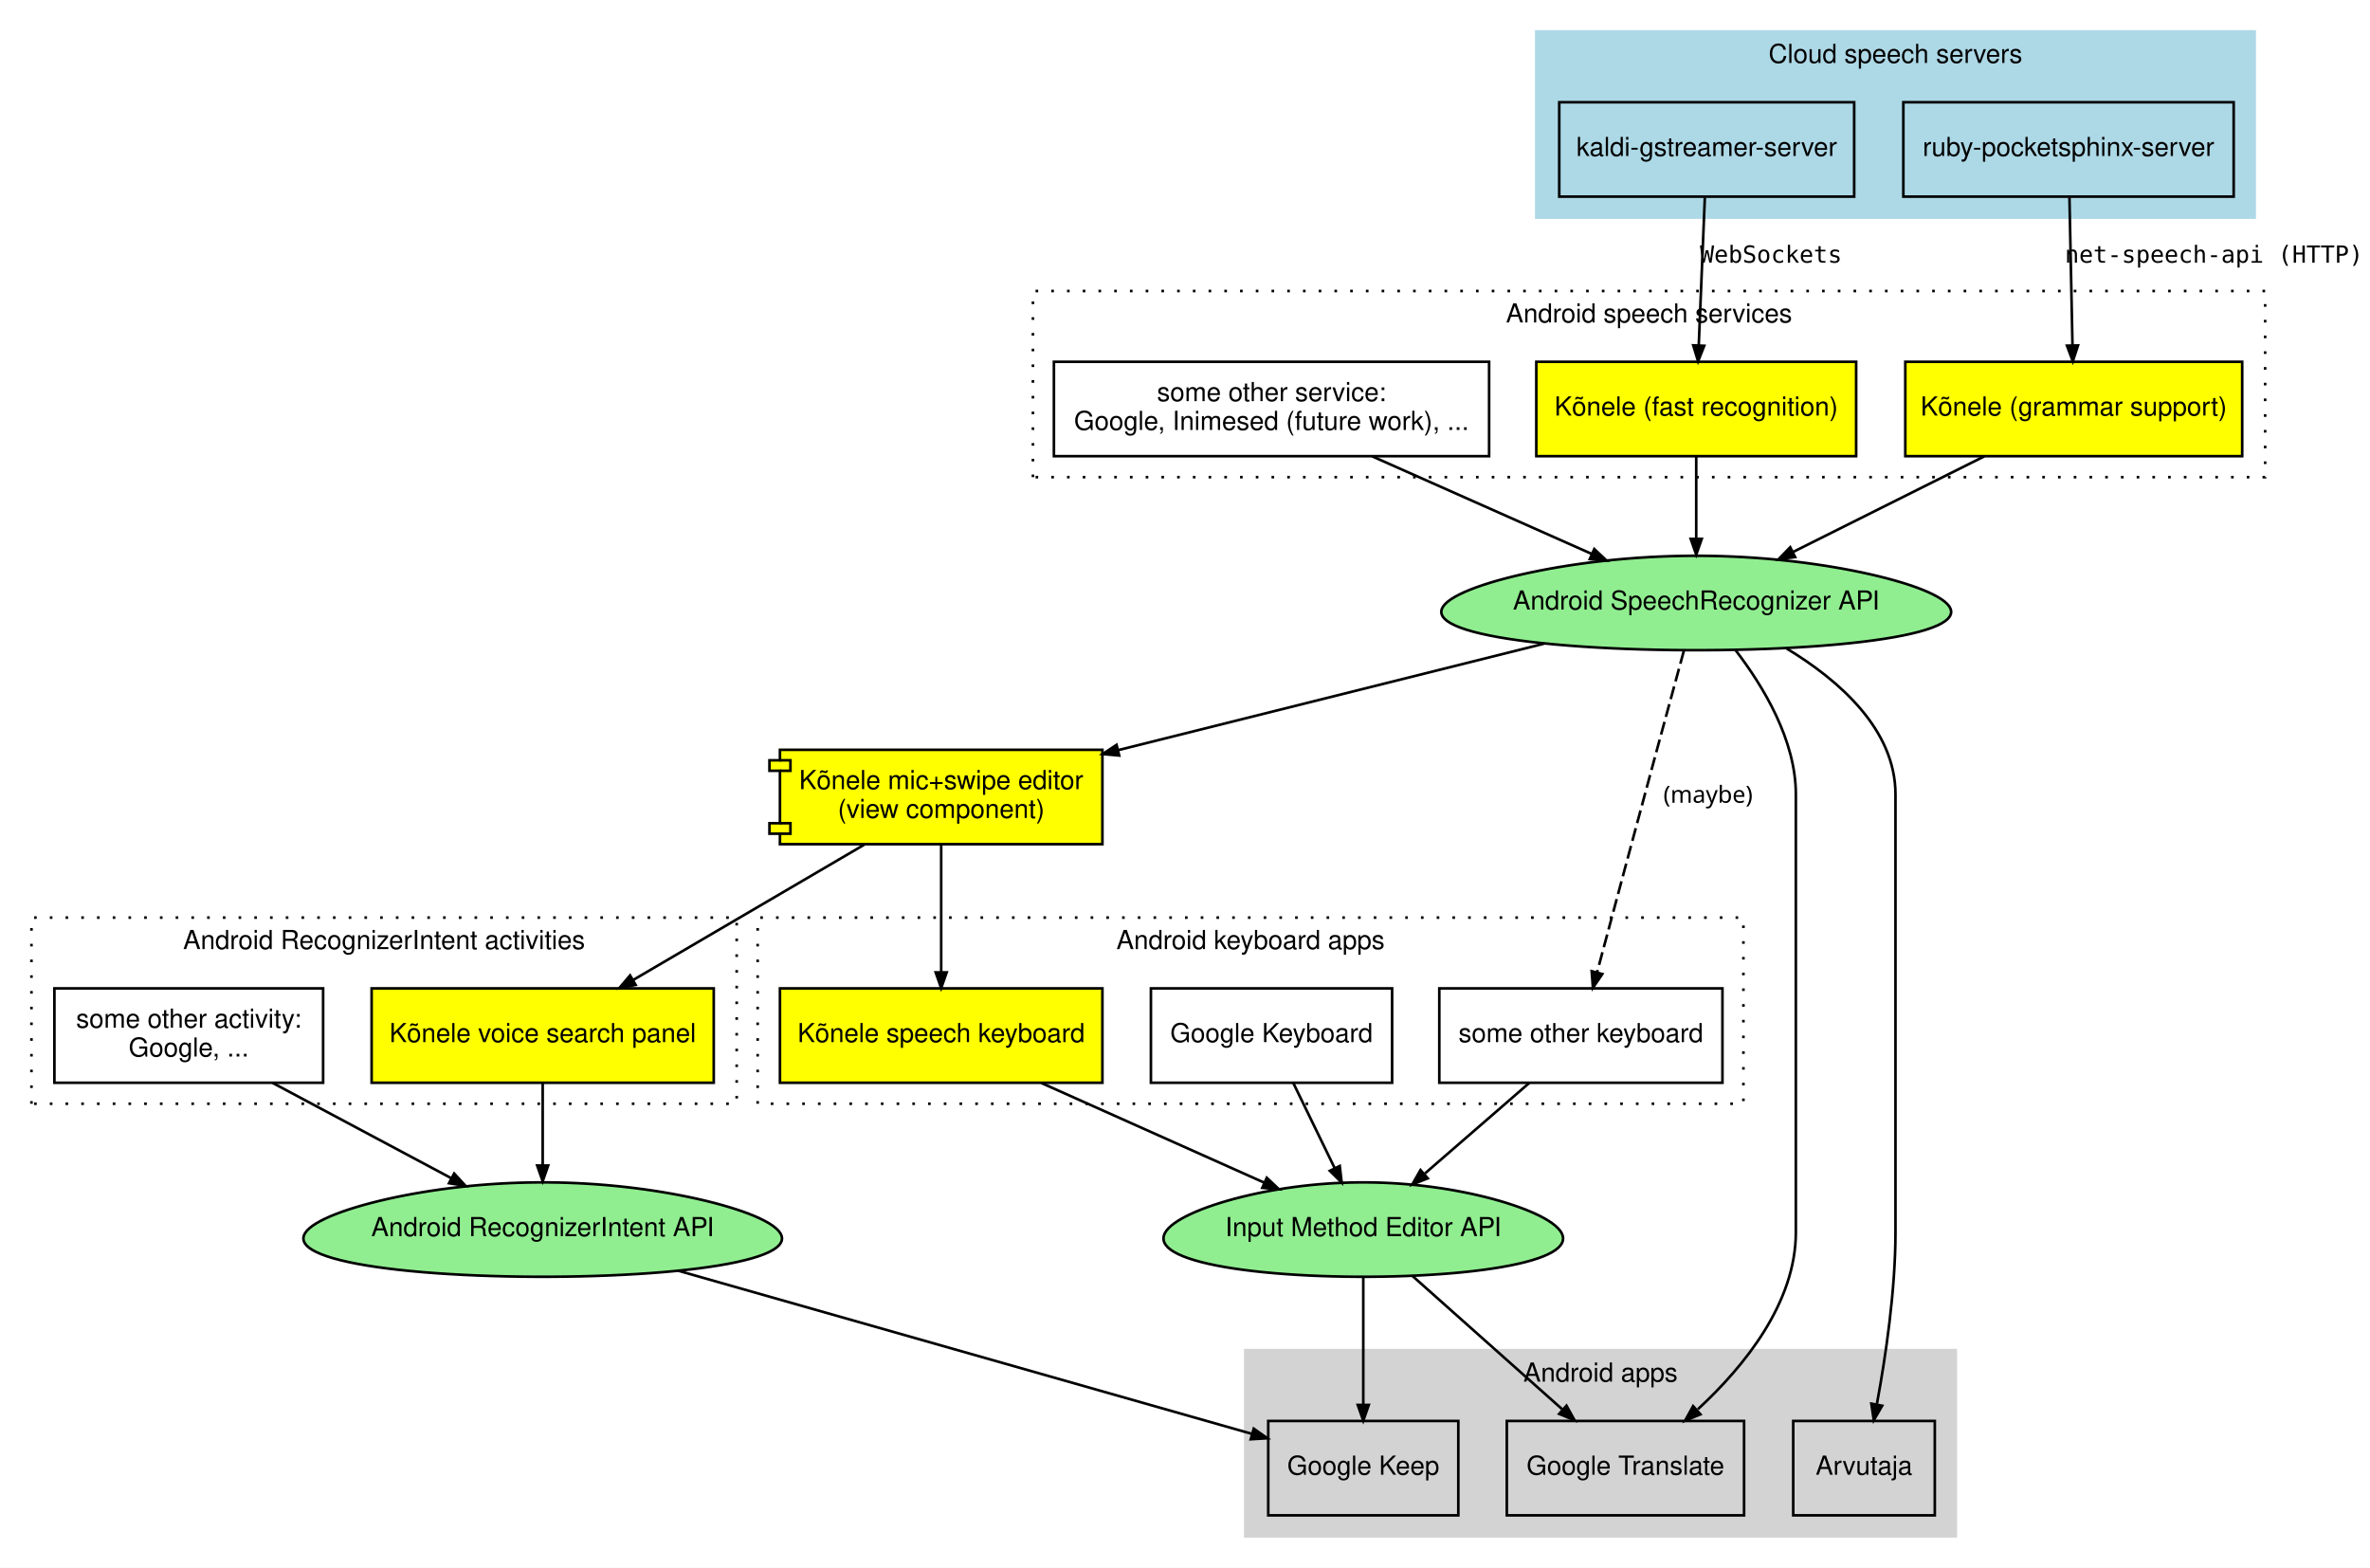
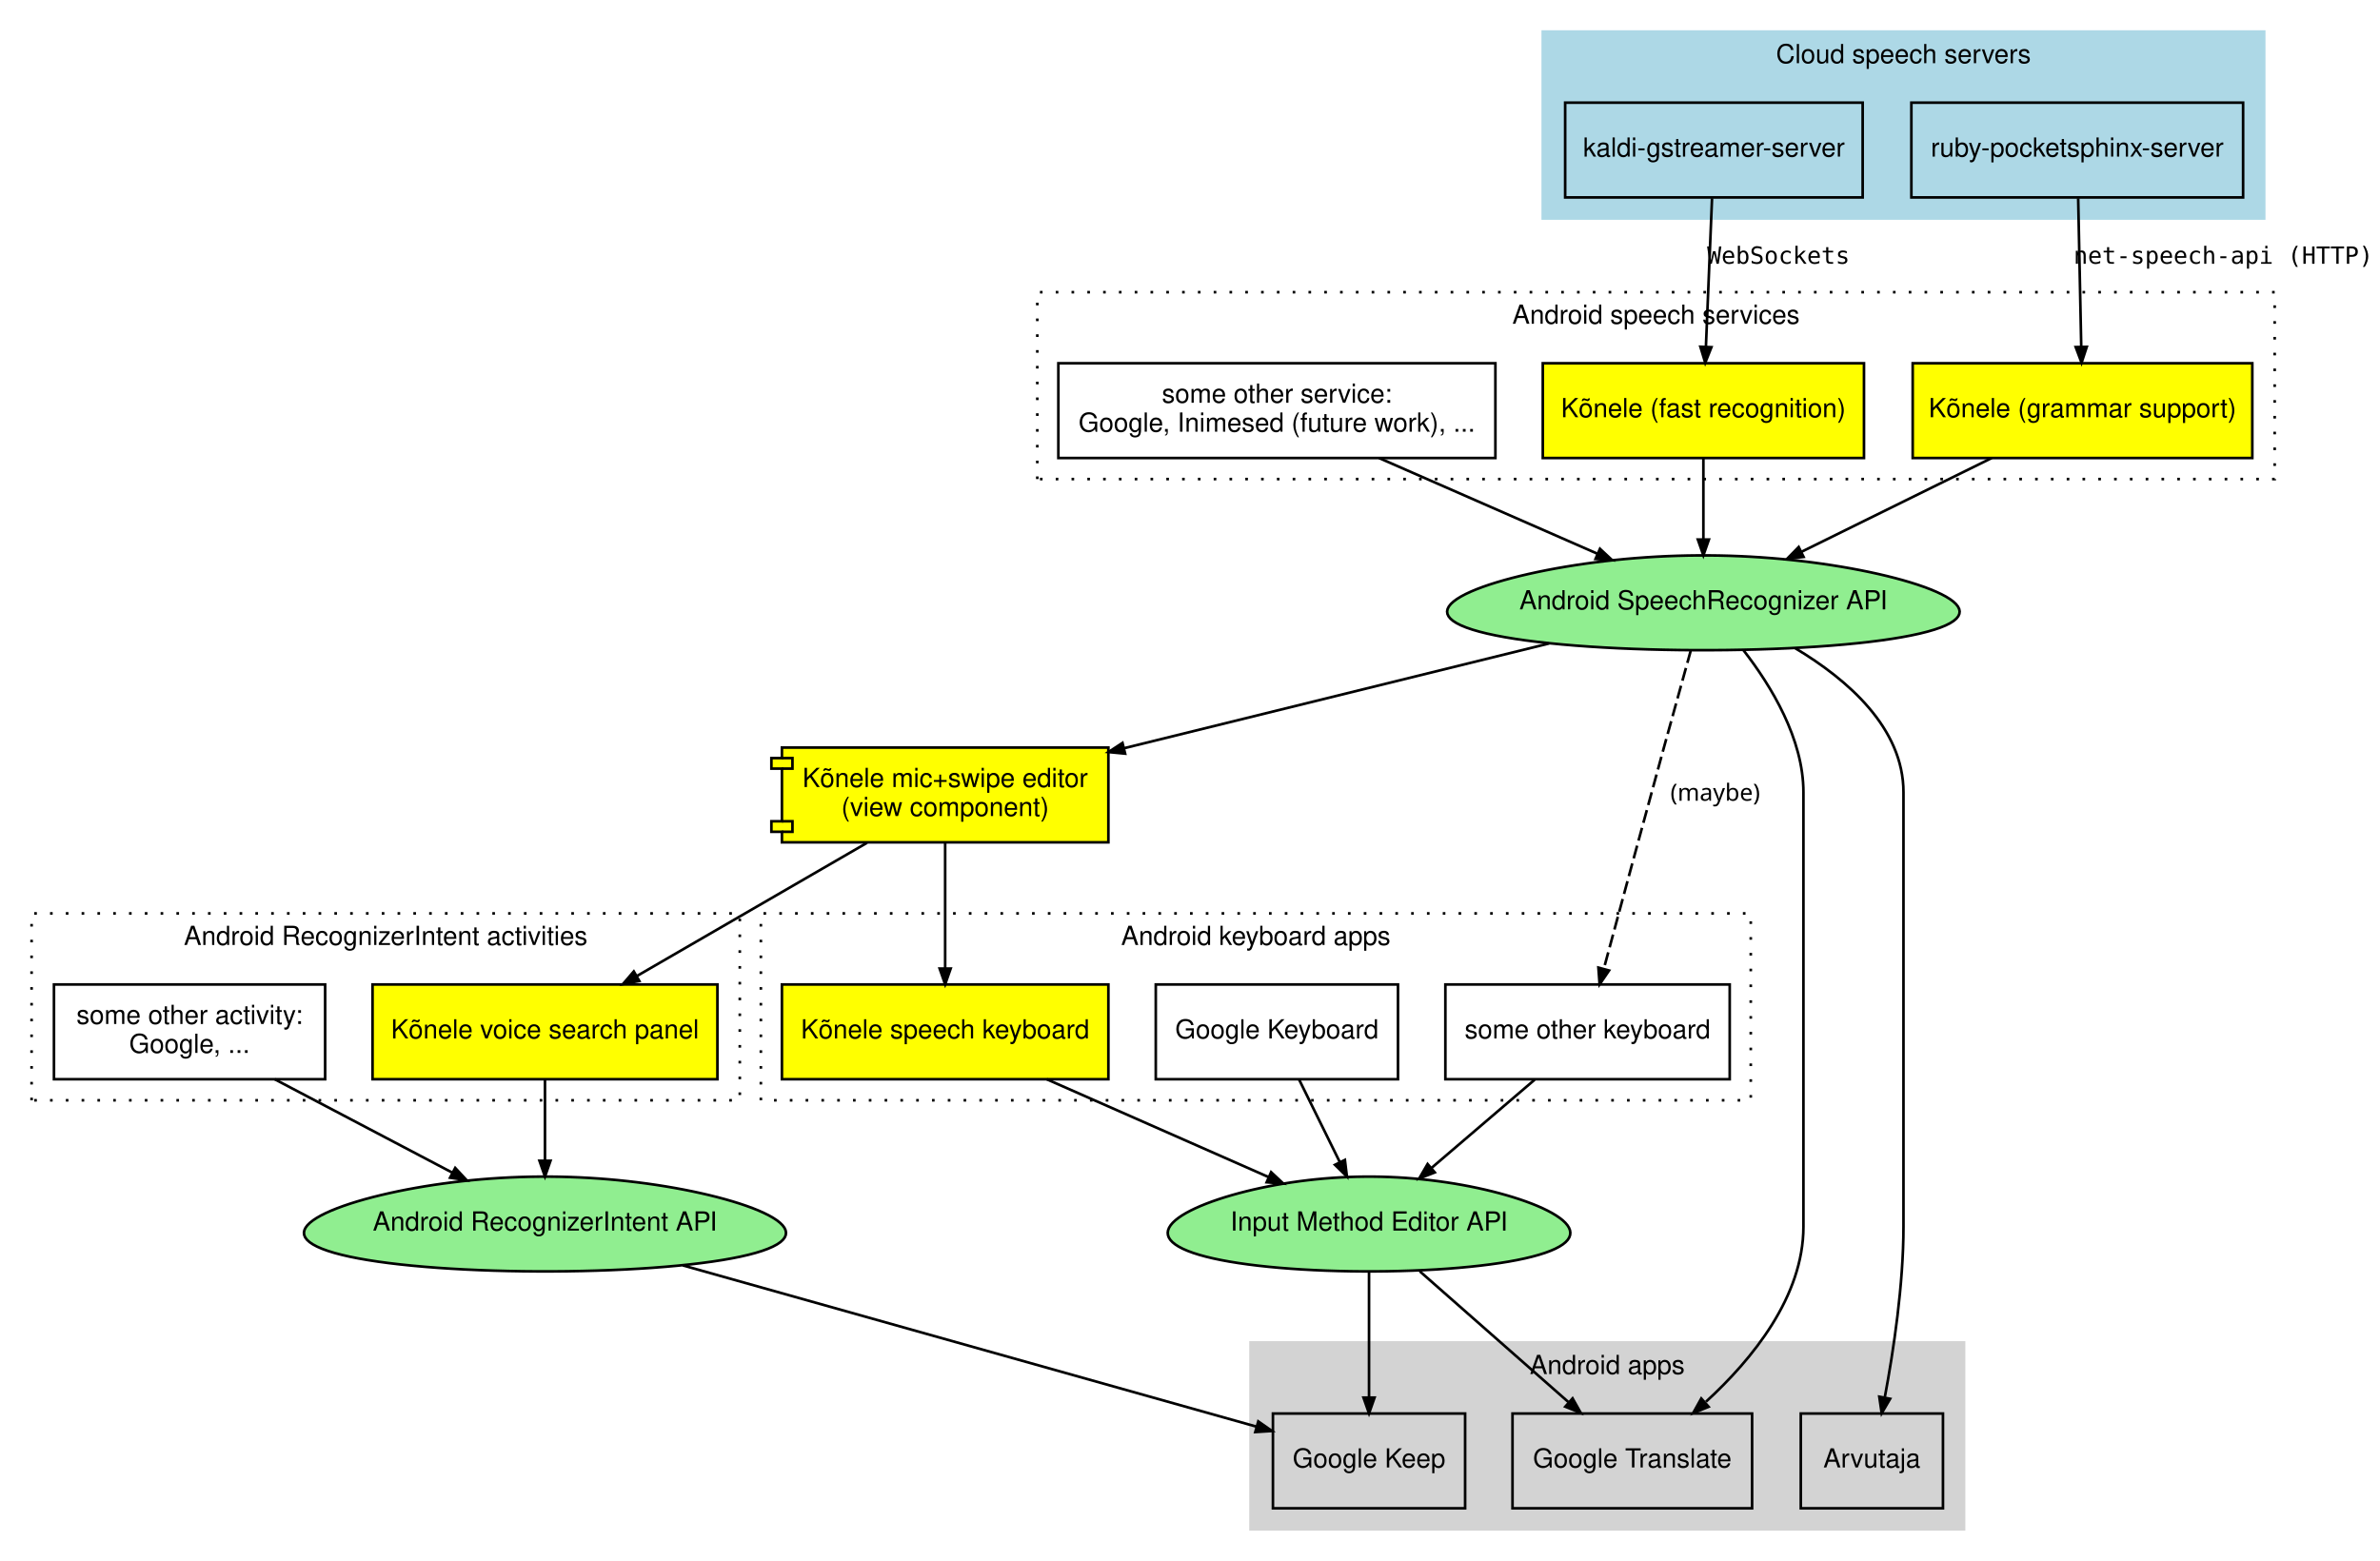
- <svg xmlns="http://www.w3.org/2000/svg" width="904pt" height="598pt" viewBox="0.00 0.00 904.00 598.00">
-   <g id="graph0" class="graph" transform="scale(1 1) rotate(0) translate(4 594)">
-     <polygon fill="white" stroke="none" points="-4,4 -4,-594 900,-594 900,4 -4,4" />
+ <svg xmlns="http://www.w3.org/2000/svg" width="904pt" height="593pt" viewBox="0.00 0.00 904.00 593.00">
+   <g id="graph0" class="graph" transform="scale(1 1) rotate(0) translate(4 589)">
+     <polygon fill="white" stroke="none" points="-4,4 -4,-589 900,-589 900,4 -4,4" />
    <g id="clust1" class="cluster">
-       <polygon fill="lightblue" stroke="lightblue" points="582,-511 582,-582 856,-582 856,-511 582,-511" />
-       <text text-anchor="middle" x="719" y="-570" font-family="Helvetica,sans-Serif" font-size="10.00">Cloud speech servers</text>
+       <polygon fill="lightblue" stroke="lightblue" points="582,-506 582,-577 856,-577 856,-506 582,-506" />
+       <text text-anchor="middle" x="719" y="-565" font-family="Helvetica,sans-Serif" font-size="10.00">Cloud speech servers</text>
    </g>
    <g id="clust2" class="cluster">
-       <polygon fill="none" stroke="black" stroke-dasharray="1,5" points="390,-412 390,-483 860,-483 860,-412 390,-412" />
-       <text text-anchor="middle" x="625" y="-471" font-family="Helvetica,sans-Serif" font-size="10.00">Android speech services</text>
+       <polygon fill="none" stroke="black" stroke-dasharray="1,5" points="390,-407 390,-478 860,-478 860,-407 390,-407" />
+       <text text-anchor="middle" x="625" y="-466" font-family="Helvetica,sans-Serif" font-size="10.00">Android speech services</text>
    </g>
    <g id="clust3" class="cluster">
-       <polygon fill="none" stroke="black" stroke-dasharray="1,5" points="8,-173 8,-244 277,-244 277,-173 8,-173" />
-       <text text-anchor="middle" x="142.5" y="-232" font-family="Helvetica,sans-Serif" font-size="10.00">Android RecognizerIntent activities</text>
+       <polygon fill="none" stroke="black" stroke-dasharray="1,5" points="8,-171 8,-242 277,-242 277,-171 8,-171" />
+       <text text-anchor="middle" x="142.5" y="-230" font-family="Helvetica,sans-Serif" font-size="10.00">Android RecognizerIntent activities</text>
    </g>
    <g id="clust4" class="cluster">
-       <polygon fill="none" stroke="black" stroke-dasharray="1,5" points="285,-173 285,-244 661,-244 661,-173 285,-173" />
-       <text text-anchor="middle" x="473" y="-232" font-family="Helvetica,sans-Serif" font-size="10.00">Android keyboard apps</text>
+       <polygon fill="none" stroke="black" stroke-dasharray="1,5" points="285,-171 285,-242 661,-242 661,-171 285,-171" />
+       <text text-anchor="middle" x="473" y="-230" font-family="Helvetica,sans-Serif" font-size="10.00">Android keyboard apps</text>
    </g>
    <g id="clust5" class="cluster">
      <polygon fill="lightgrey" stroke="lightgrey" points="471,-8 471,-79 742,-79 742,-8 471,-8" />
      <text text-anchor="middle" x="606.5" y="-67" font-family="Helvetica,sans-Serif" font-size="10.00">Android apps</text>
    </g>
    <g id="node1" class="node">
-       <polygon fill="yellow" stroke="black" points="416.5,-308 293.5,-308 293.5,-304 289.5,-304 289.5,-300 293.5,-300 293.5,-280 289.5,-280 289.5,-276 293.5,-276 293.5,-272 416.5,-272 416.5,-308" />
-       <polyline fill="none" stroke="black" points="293.5,-304 297.5,-304 297.5,-300 293.5,-300 " />
-       <polyline fill="none" stroke="black" points="293.5,-280 297.5,-280 297.5,-276 293.5,-276 " />
-       <text text-anchor="middle" x="355" y="-293" font-family="Helvetica,sans-Serif" font-size="10.00">Kõnele mic+swipe editor</text>
-       <text text-anchor="middle" x="355" y="-282" font-family="Helvetica,sans-Serif" font-size="10.00">(view component)</text>
+       <polygon fill="yellow" stroke="black" points="417,-305 293,-305 293,-301 289,-301 289,-297 293,-297 293,-277 289,-277 289,-273 293,-273 293,-269 417,-269 417,-305" />
+       <polyline fill="none" stroke="black" points="293,-301 297,-301 297,-297 293,-297 " />
+       <polyline fill="none" stroke="black" points="293,-277 297,-277 297,-273 293,-273 " />
+       <text text-anchor="middle" x="355" y="-290" font-family="Helvetica,sans-Serif" font-size="10.00">Kõnele mic+swipe editor</text>
+       <text text-anchor="middle" x="355" y="-279" font-family="Helvetica,sans-Serif" font-size="10.00">(view component)</text>
    </g>
    <g id="node11" class="node">
-       <polygon fill="yellow" stroke="black" points="268.25,-217 137.75,-217 137.75,-181 268.25,-181 268.25,-217" />
-       <text text-anchor="middle" x="203" y="-196.5" font-family="Helvetica,sans-Serif" font-size="10.00">Kõnele voice search panel</text>
+       <polygon fill="yellow" stroke="black" points="268.5,-215 137.5,-215 137.5,-179 268.5,-179 268.5,-215" />
+       <text text-anchor="middle" x="203" y="-194.5" font-family="Helvetica,sans-Serif" font-size="10.00">Kõnele voice search panel</text>
    </g>
    <g id="edge10" class="edge">
-       <path fill="none" stroke="black" d="M325.693,-271.84C300.459,-257.065 264.014,-235.725 237.402,-220.143" />
-       <polygon fill="black" stroke="black" points="238.456,-218.327 232.217,-217.107 236.334,-221.951 238.456,-218.327" />
+       <path fill="none" stroke="black" d="M325.332,-268.824C300.328,-254.348 264.504,-233.607 238.081,-218.31" />
+       <polygon fill="black" stroke="black" points="238.838,-216.322 232.593,-215.133 236.734,-219.957 238.838,-216.322" />
    </g>
    <g id="node12" class="node">
-       <polygon fill="yellow" stroke="black" points="416.5,-217 293.5,-217 293.5,-181 416.5,-181 416.5,-217" />
-       <text text-anchor="middle" x="355" y="-196.5" font-family="Helvetica,sans-Serif" font-size="10.00">Kõnele speech keyboard</text>
+       <polygon fill="yellow" stroke="black" points="417,-215 293,-215 293,-179 417,-179 417,-215" />
+       <text text-anchor="middle" x="355" y="-194.5" font-family="Helvetica,sans-Serif" font-size="10.00">Kõnele speech keyboard</text>
    </g>
    <g id="edge9" class="edge">
-       <path fill="none" stroke="black" d="M355,-271.84C355,-258.05 355,-238.541 355,-223.333" />
-       <polygon fill="black" stroke="black" points="357.1,-223.107 355,-217.107 352.9,-223.107 357.1,-223.107" />
+       <path fill="none" stroke="black" d="M355,-268.614C355,-255.027 355,-236.017 355,-221.144" />
+       <polygon fill="black" stroke="black" points="357.1,-221.05 355,-215.05 352.9,-221.05 357.1,-221.05" />
    </g>
    <g id="node2" class="node">
-       <polygon fill="none" stroke="black" points="703.25,-555 590.75,-555 590.75,-519 703.25,-519 703.25,-555" />
-       <text text-anchor="middle" x="647" y="-534.5" font-family="Helvetica,sans-Serif" font-size="10.00">kaldi-gstreamer-server</text>
+       <polygon fill="none" stroke="black" points="703.5,-550 590.5,-550 590.5,-514 703.5,-514 703.5,-550" />
+       <text text-anchor="middle" x="647" y="-529.5" font-family="Helvetica,sans-Serif" font-size="10.00">kaldi-gstreamer-server</text>
    </g>
    <g id="node5" class="node">
-       <polygon fill="yellow" stroke="black" points="704,-456 582,-456 582,-420 704,-420 704,-456" />
-       <text text-anchor="middle" x="643" y="-435.5" font-family="Helvetica,sans-Serif" font-size="10.00">Kõnele (fast recognition)</text>
+       <polygon fill="yellow" stroke="black" points="704,-451 582,-451 582,-415 704,-415 704,-451" />
+       <text text-anchor="middle" x="643" y="-430.5" font-family="Helvetica,sans-Serif" font-size="10.00">Kõnele (fast recognition)</text>
    </g>
    <g id="edge1" class="edge">
-       <path fill="none" stroke="black" d="M646.285,-518.658C645.636,-502.934 644.675,-479.631 643.96,-462.287" />
-       <polygon fill="black" stroke="black" points="646.054,-462.1 643.709,-456.192 641.858,-462.273 646.054,-462.1" />
-       <text text-anchor="middle" x="671.5" y="-493.8" font-family="monospace" font-size="9.00">WebSockets</text>
+       <path fill="none" stroke="black" d="M646.285,-513.658C645.636,-497.934 644.675,-474.631 643.96,-457.287" />
+       <polygon fill="black" stroke="black" points="646.054,-457.1 643.709,-451.192 641.858,-457.273 646.054,-457.1" />
+       <text text-anchor="middle" x="671.5" y="-488.8" font-family="monospace" font-size="9.00">WebSockets</text>
    </g>
    <g id="node3" class="node">
-       <polygon fill="none" stroke="black" points="848,-555 722,-555 722,-519 848,-519 848,-555" />
-       <text text-anchor="middle" x="785" y="-534.5" font-family="Helvetica,sans-Serif" font-size="10.00">ruby-pocketsphinx-server</text>
+       <polygon fill="none" stroke="black" points="848,-550 722,-550 722,-514 848,-514 848,-550" />
+       <text text-anchor="middle" x="785" y="-529.5" font-family="Helvetica,sans-Serif" font-size="10.00">ruby-pocketsphinx-server</text>
    </g>
    <g id="node6" class="node">
-       <polygon fill="yellow" stroke="black" points="851.25,-456 722.75,-456 722.75,-420 851.25,-420 851.25,-456" />
-       <text text-anchor="middle" x="787" y="-435.5" font-family="Helvetica,sans-Serif" font-size="10.00">Kõnele (grammar support)</text>
+       <polygon fill="yellow" stroke="black" points="851.5,-451 722.5,-451 722.5,-415 851.5,-415 851.5,-451" />
+       <text text-anchor="middle" x="787" y="-430.5" font-family="Helvetica,sans-Serif" font-size="10.00">Kõnele (grammar support)</text>
    </g>
    <g id="edge2" class="edge">
-       <path fill="none" stroke="black" d="M785.358,-518.658C785.682,-502.934 786.162,-479.631 786.52,-462.287" />
-       <polygon fill="black" stroke="black" points="788.621,-462.234 786.646,-456.192 784.422,-462.147 788.621,-462.234" />
-       <text text-anchor="middle" x="840.5" y="-493.8" font-family="monospace" font-size="9.00">net-speech-api (HTTP)</text>
+       <path fill="none" stroke="black" d="M785.358,-513.658C785.682,-497.934 786.162,-474.631 786.52,-457.287" />
+       <polygon fill="black" stroke="black" points="788.621,-457.234 786.646,-451.192 784.422,-457.147 788.621,-457.234" />
+       <text text-anchor="middle" x="840.5" y="-488.8" font-family="monospace" font-size="9.00">net-speech-api (HTTP)</text>
    </g>
    <g id="node4" class="node">
-       <polygon fill="none" stroke="black" points="564,-456 398,-456 398,-420 564,-420 564,-456" />
-       <text text-anchor="middle" x="481" y="-441" font-family="Helvetica,sans-Serif" font-size="10.00">some other service:</text>
-       <text text-anchor="middle" x="481" y="-430" font-family="Helvetica,sans-Serif" font-size="10.00">Google, Inimesed (future work), ...</text>
+       <polygon fill="none" stroke="black" points="564,-451 398,-451 398,-415 564,-415 564,-451" />
+       <text text-anchor="middle" x="481" y="-436" font-family="Helvetica,sans-Serif" font-size="10.00">some other service:</text>
+       <text text-anchor="middle" x="481" y="-425" font-family="Helvetica,sans-Serif" font-size="10.00">Google, Inimesed (future work), ...</text>
    </g>
    <g id="node7" class="node">
-       <polygon fill="lightgreen" stroke="black" points="651.999,-346.049 657.958,-346.148 663.854,-346.295 669.665,-346.491 675.367,-346.735 680.937,-347.027 686.352,-347.364 691.593,-347.748 696.638,-348.176 701.47,-348.647 706.07,-349.161 710.423,-349.715 714.515,-350.308 718.332,-350.939 721.862,-351.605 725.097,-352.306 728.029,-353.039 730.65,-353.801 732.957,-354.592 734.946,-355.408 736.617,-356.248 737.969,-357.109 739.005,-357.989 739.727,-358.886 740.14,-359.797 740.252,-360.719 740.068,-361.65 739.598,-362.587 738.85,-363.529 737.835,-364.471 736.565,-365.413 735.051,-366.35 733.305,-367.281 731.34,-368.203 729.169,-369.114 726.805,-370.011 724.261,-370.891 721.552,-371.752 718.688,-372.592 715.684,-373.408 712.552,-374.199 709.304,-374.961 705.951,-375.694 702.503,-376.395 698.973,-377.061 695.368,-377.692 691.698,-378.285 687.972,-378.839 684.197,-379.353 680.38,-379.824 676.527,-380.252 672.645,-380.636 668.737,-380.973 664.809,-381.265 660.864,-381.509 656.907,-381.705 652.94,-381.852 648.967,-381.951 644.989,-382 641.011,-382 637.033,-381.951 633.06,-381.852 629.093,-381.705 625.136,-381.509 621.191,-381.265 617.263,-380.973 613.355,-380.636 609.473,-380.252 605.62,-379.824 601.803,-379.353 598.028,-378.839 594.302,-378.285 590.632,-377.692 587.027,-377.061 583.497,-376.395 580.049,-375.694 576.696,-374.961 573.448,-374.199 570.316,-373.408 567.312,-372.592 564.448,-371.752 561.739,-370.891 559.195,-370.011 556.831,-369.114 554.66,-368.203 552.695,-367.281 550.949,-366.35 549.435,-365.413 548.165,-364.471 547.15,-363.529 546.402,-362.587 545.932,-361.65 545.748,-360.719 545.86,-359.797 546.273,-358.886 546.995,-357.989 548.031,-357.109 549.383,-356.248 551.054,-355.408 553.043,-354.592 555.35,-353.801 557.971,-353.039 560.903,-352.306 564.138,-351.605 567.668,-350.939 571.485,-350.308 575.577,-349.715 579.93,-349.161 584.53,-348.647 589.362,-348.176 594.407,-347.748 599.648,-347.364 605.063,-347.027 610.633,-346.735 616.335,-346.491 622.146,-346.295 628.042,-346.148 634.001,-346.049 639.996,-346 646.004,-346 651.999,-346.049" />
-       <text text-anchor="middle" x="643" y="-361.5" font-family="Helvetica,sans-Serif" font-size="10.00">Android SpeechRecognizer API</text>
+       <polygon fill="lightgreen" stroke="black" points="652.007,-342.049 657.971,-342.148 663.872,-342.295 669.688,-342.491 675.395,-342.735 680.97,-343.027 686.39,-343.364 691.635,-343.748 696.685,-344.176 701.52,-344.647 706.125,-345.161 710.482,-345.715 714.577,-346.308 718.397,-346.939 721.93,-347.605 725.168,-348.306 728.102,-349.039 730.726,-349.801 733.035,-350.592 735.026,-351.408 736.698,-352.248 738.051,-353.109 739.088,-353.989 739.81,-354.886 740.224,-355.797 740.336,-356.719 740.152,-357.65 739.681,-358.587 738.933,-359.529 737.917,-360.471 736.646,-361.413 735.13,-362.35 733.383,-363.281 731.416,-364.203 729.243,-365.114 726.877,-366.011 724.332,-366.891 721.62,-367.752 718.754,-368.592 715.747,-369.408 712.612,-370.199 709.361,-370.961 706.005,-371.694 702.555,-372.395 699.021,-373.061 695.413,-373.692 691.74,-374.285 688.011,-374.839 684.233,-375.353 680.412,-375.824 676.556,-376.252 672.67,-376.636 668.759,-376.973 664.828,-377.265 660.88,-377.509 656.919,-377.705 652.949,-377.852 648.972,-377.951 644.991,-378 641.009,-378 637.028,-377.951 633.051,-377.852 629.081,-377.705 625.12,-377.509 621.172,-377.265 617.241,-376.973 613.33,-376.636 609.444,-376.252 605.588,-375.824 601.767,-375.353 597.989,-374.839 594.26,-374.285 590.587,-373.692 586.979,-373.061 583.445,-372.395 579.995,-371.694 576.639,-370.961 573.388,-370.199 570.253,-369.408 567.246,-368.592 564.38,-367.752 561.668,-366.891 559.123,-366.011 556.757,-365.114 554.584,-364.203 552.617,-363.281 550.87,-362.35 549.354,-361.413 548.083,-360.471 547.067,-359.529 546.319,-358.587 545.848,-357.65 545.664,-356.719 545.776,-355.797 546.19,-354.886 546.912,-353.989 547.949,-353.109 549.302,-352.248 550.974,-351.408 552.965,-350.592 555.274,-349.801 557.898,-349.039 560.832,-348.306 564.07,-347.605 567.603,-346.939 571.423,-346.308 575.518,-345.715 579.875,-345.161 584.48,-344.647 589.315,-344.176 594.365,-343.748 599.61,-343.364 605.03,-343.027 610.605,-342.735 616.312,-342.491 622.128,-342.295 628.029,-342.148 633.993,-342.049 639.993,-342 646.007,-342 652.007,-342.049" />
+       <text text-anchor="middle" x="643" y="-357.5" font-family="Helvetica,sans-Serif" font-size="10.00">Android SpeechRecognizer API</text>
    </g>
    <g id="edge5" class="edge">
-       <path fill="none" stroke="black" d="M519.392,-419.937C544.618,-408.725 577.552,-394.088 603.081,-382.742" />
-       <polygon fill="black" stroke="black" points="604.11,-384.583 608.74,-380.227 602.404,-380.745 604.11,-384.583" />
+       <path fill="none" stroke="black" d="M519.803,-414.994C544.866,-404.009 577.407,-389.748 602.751,-378.64" />
+       <polygon fill="black" stroke="black" points="603.719,-380.509 608.371,-376.177 602.033,-376.662 603.719,-380.509" />
    </g>
    <g id="edge3" class="edge">
-       <path fill="none" stroke="black" d="M643,-419.937C643,-410.57 643,-398.812 643,-388.58" />
-       <polygon fill="black" stroke="black" points="645.1,-388.441 643,-382.441 640.9,-388.441 645.1,-388.441" />
+       <path fill="none" stroke="black" d="M643,-414.813C643,-405.569 643,-394.043 643,-384.032" />
+       <polygon fill="black" stroke="black" points="645.1,-384.029 643,-378.029 640.9,-384.029 645.1,-384.029" />
    </g>
    <g id="edge4" class="edge">
-       <path fill="none" stroke="black" d="M752.874,-419.937C730.946,-408.973 702.466,-394.733 679.996,-383.498" />
-       <polygon fill="black" stroke="black" points="680.726,-381.515 674.421,-380.71 678.848,-385.272 680.726,-381.515" />
+       <path fill="none" stroke="black" d="M752.508,-414.994C730.724,-404.253 702.584,-390.378 680.285,-379.384" />
+       <polygon fill="black" stroke="black" points="681.059,-377.424 674.749,-376.654 679.202,-381.191 681.059,-377.424" />
    </g>
    <g id="edge8" class="edge">
-       <path fill="none" stroke="black" d="M585.065,-348.516C538.107,-336.777 471.862,-320.215 422.508,-307.877" />
-       <polygon fill="black" stroke="black" points="422.905,-305.812 416.575,-306.394 421.887,-309.886 422.905,-305.812" />
+       <path fill="none" stroke="black" d="M584.372,-344.547C537.591,-333.014 471.998,-316.843 422.931,-304.747" />
+       <polygon fill="black" stroke="black" points="423.36,-302.69 417.032,-303.293 422.355,-306.768 423.36,-302.69" />
    </g>
    <g id="node14" class="node">
-       <polygon fill="none" stroke="black" points="653,-217 545,-217 545,-181 653,-181 653,-217" />
-       <text text-anchor="middle" x="599" y="-196.5" font-family="Helvetica,sans-Serif" font-size="10.00">some other keyboard</text>
+       <polygon fill="none" stroke="black" points="653,-215 545,-215 545,-179 653,-179 653,-215" />
+       <text text-anchor="middle" x="599" y="-194.5" font-family="Helvetica,sans-Serif" font-size="10.00">some other keyboard</text>
    </g>
    <g id="edge12" class="edge">
-       <path fill="none" stroke="black" stroke-dasharray="5,2" d="M638.254,-345.665C635.294,-334.84 631.413,-320.611 628,-308 620.073,-278.708 611.015,-244.924 605.162,-223.053" />
-       <polygon fill="black" stroke="black" points="607.179,-222.468 603.6,-217.214 603.122,-223.553 607.179,-222.468" />
-       <text text-anchor="middle" x="647.5" y="-287.8" font-family="Verdana" font-size="9.00">(maybe)</text>
+       <path fill="none" stroke="black" stroke-dasharray="5,2" d="M638.244,-341.983C635.28,-331.356 631.399,-317.386 628,-305 620.073,-276.113 611.066,-242.802 605.222,-221.123" />
+       <polygon fill="black" stroke="black" points="607.177,-220.305 603.588,-215.058 603.121,-221.398 607.177,-220.305" />
+       <text text-anchor="middle" x="647.5" y="-284.8" font-family="Verdana" font-size="9.00">(maybe)</text>
    </g>
    <g id="node16" class="node">
-       <polygon fill="none" stroke="black" points="661.25,-52 570.75,-52 570.75,-16 661.25,-16 661.25,-52" />
+       <polygon fill="none" stroke="black" points="661.5,-52 570.5,-52 570.5,-16 661.5,-16 661.5,-52" />
      <text text-anchor="middle" x="616" y="-31.5" font-family="Helvetica,sans-Serif" font-size="10.00">Google Translate</text>
    </g>
    <g id="edge14" class="edge">
-       <path fill="none" stroke="black" d="M658.019,-345.974C668.64,-332.152 681,-311.636 681,-291 681,-291 681,-291 681,-124 681,-97.067 661.347,-72.843 643.654,-56.493" />
-       <polygon fill="black" stroke="black" points="644.607,-54.528 638.734,-52.095 641.807,-57.659 644.607,-54.528" />
+       <path fill="none" stroke="black" d="M658.237,-341.964C668.809,-328.358 681,-308.272 681,-288 681,-288 681,-288 681,-123 681,-96.437 661.602,-72.634 643.999,-56.503" />
+       <polygon fill="black" stroke="black" points="644.983,-54.569 639.1,-52.16 642.197,-57.712 644.983,-54.569" />
    </g>
    <g id="node17" class="node">
      <polygon fill="none" stroke="black" points="734,-52 680,-52 680,-16 734,-16 734,-52" />
      <text text-anchor="middle" x="707" y="-31.5" font-family="Helvetica,sans-Serif" font-size="10.00">Arvutaja</text>
    </g>
    <g id="edge11" class="edge">
-       <path fill="none" stroke="black" d="M677.442,-346.665C697.551,-334.494 719,-315.718 719,-291 719,-291 719,-291 719,-124 719,-101.644 715.235,-76.409 711.923,-58.535" />
-       <polygon fill="black" stroke="black" points="713.921,-57.801 710.731,-52.302 709.795,-58.59 713.921,-57.801" />
+       <path fill="none" stroke="black" d="M677.886,-342.746C697.865,-330.788 719,-312.376 719,-288 719,-288 719,-288 719,-123 719,-100.89 715.235,-75.94 711.923,-58.268" />
+       <polygon fill="black" stroke="black" points="713.932,-57.597 710.731,-52.105 709.809,-58.395 713.932,-57.597" />
    </g>
    <g id="node8" class="node">
-       <polygon fill="lightgreen" stroke="black" points="211.448,-107.049 217.04,-107.148 222.576,-107.295 228.03,-107.491 233.382,-107.735 238.611,-108.027 243.694,-108.364 248.613,-108.748 253.349,-109.176 257.885,-109.647 262.203,-110.161 266.289,-110.715 270.13,-111.308 273.712,-111.939 277.027,-112.605 280.063,-113.306 282.815,-114.039 285.276,-114.801 287.441,-115.592 289.309,-116.408 290.877,-117.248 292.146,-118.109 293.118,-118.989 293.796,-119.886 294.184,-120.797 294.289,-121.719 294.116,-122.65 293.674,-123.587 292.973,-124.529 292.02,-125.471 290.828,-126.413 289.406,-127.35 287.767,-128.281 285.923,-129.203 283.885,-130.114 281.666,-131.011 279.279,-131.891 276.735,-132.752 274.047,-133.592 271.228,-134.408 268.288,-135.199 265.238,-135.961 262.091,-136.694 258.855,-137.395 255.54,-138.061 252.157,-138.692 248.712,-139.285 245.215,-139.839 241.671,-140.353 238.088,-140.824 234.472,-141.252 230.827,-141.636 227.159,-141.973 223.472,-142.265 219.769,-142.509 216.054,-142.705 212.331,-142.852 208.601,-142.951 204.867,-143 201.133,-143 197.399,-142.951 193.669,-142.852 189.946,-142.705 186.231,-142.509 182.528,-142.265 178.841,-141.973 175.173,-141.636 171.528,-141.252 167.912,-140.824 164.329,-140.353 160.785,-139.839 157.288,-139.285 153.843,-138.692 150.46,-138.061 147.145,-137.395 143.909,-136.694 140.762,-135.961 137.712,-135.199 134.772,-134.408 131.953,-133.592 129.265,-132.752 126.721,-131.891 124.334,-131.011 122.115,-130.114 120.077,-129.203 118.233,-128.281 116.594,-127.35 115.172,-126.413 113.98,-125.471 113.027,-124.529 112.326,-123.587 111.884,-122.65 111.711,-121.719 111.816,-120.797 112.204,-119.886 112.882,-118.989 113.854,-118.109 115.123,-117.248 116.691,-116.408 118.559,-115.592 120.724,-114.801 123.185,-114.039 125.937,-113.306 128.973,-112.605 132.288,-111.939 135.87,-111.308 139.711,-110.715 143.797,-110.161 148.115,-109.647 152.651,-109.176 157.387,-108.748 162.306,-108.364 167.389,-108.027 172.618,-107.735 177.97,-107.491 183.424,-107.295 188.96,-107.148 194.552,-107.049 200.18,-107 205.82,-107 211.448,-107.049" />
-       <text text-anchor="middle" x="203" y="-122.5" font-family="Helvetica,sans-Serif" font-size="10.00">Android RecognizerIntent API</text>
+       <polygon fill="lightgreen" stroke="black" points="211.472,-106.049 217.081,-106.148 222.632,-106.295 228.102,-106.491 233.47,-106.735 238.713,-107.027 243.811,-107.364 248.745,-107.748 253.494,-108.176 258.043,-108.647 262.373,-109.161 266.471,-109.715 270.323,-110.308 273.916,-110.939 277.24,-111.605 280.285,-112.306 283.045,-113.039 285.513,-113.801 287.684,-114.592 289.557,-115.408 291.13,-116.248 292.403,-117.109 293.377,-117.989 294.057,-118.886 294.447,-119.797 294.552,-120.719 294.379,-121.65 293.936,-122.587 293.232,-123.529 292.277,-124.471 291.081,-125.413 289.655,-126.35 288.012,-127.281 286.162,-128.203 284.118,-129.114 281.893,-130.011 279.498,-130.891 276.947,-131.752 274.252,-132.592 271.424,-133.408 268.476,-134.199 265.418,-134.961 262.261,-135.694 259.016,-136.395 255.692,-137.061 252.298,-137.692 248.844,-138.285 245.336,-138.839 241.782,-139.353 238.189,-139.824 234.562,-140.252 230.907,-140.636 227.229,-140.973 223.531,-141.265 219.817,-141.509 216.092,-141.705 212.358,-141.852 208.617,-141.951 204.873,-142 201.127,-142 197.383,-141.951 193.642,-141.852 189.908,-141.705 186.183,-141.509 182.469,-141.265 178.771,-140.973 175.093,-140.636 171.438,-140.252 167.811,-139.824 164.218,-139.353 160.664,-138.839 157.156,-138.285 153.702,-137.692 150.308,-137.061 146.984,-136.395 143.739,-135.694 140.582,-134.961 137.524,-134.199 134.576,-133.408 131.748,-132.592 129.053,-131.752 126.502,-130.891 124.107,-130.011 121.882,-129.114 119.838,-128.203 117.988,-127.281 116.345,-126.35 114.919,-125.413 113.723,-124.471 112.768,-123.529 112.064,-122.587 111.621,-121.65 111.448,-120.719 111.553,-119.797 111.943,-118.886 112.623,-117.989 113.597,-117.109 114.87,-116.248 116.443,-115.408 118.316,-114.592 120.487,-113.801 122.955,-113.039 125.715,-112.306 128.76,-111.605 132.084,-110.939 135.677,-110.308 139.529,-109.715 143.627,-109.161 147.957,-108.647 152.506,-108.176 157.255,-107.748 162.189,-107.364 167.287,-107.027 172.53,-106.735 177.898,-106.491 183.368,-106.295 188.919,-106.148 194.528,-106.049 200.172,-106 205.828,-106 211.472,-106.049" />
+       <text text-anchor="middle" x="203" y="-121.5" font-family="Helvetica,sans-Serif" font-size="10.00">Android RecognizerIntent API</text>
    </g>
    <g id="node15" class="node">
-       <polygon fill="none" stroke="black" points="552.25,-52 479.75,-52 479.75,-16 552.25,-16 552.25,-52" />
+       <polygon fill="none" stroke="black" points="552.5,-52 479.5,-52 479.5,-16 552.5,-16 552.5,-52" />
      <text text-anchor="middle" x="516" y="-31.5" font-family="Helvetica,sans-Serif" font-size="10.00">Google Keep</text>
    </g>
    <g id="edge13" class="edge">
-       <path fill="none" stroke="black" d="M254.686,-109.303C315.834,-91.916 416.493,-63.294 473.38,-47.119" />
-       <polygon fill="black" stroke="black" points="474.223,-49.062 479.42,-45.401 473.074,-45.023 474.223,-49.062" />
+       <path fill="none" stroke="black" d="M255.389,-108.271C316.509,-91.087 416.402,-63.002 473.117,-47.056" />
+       <polygon fill="black" stroke="black" points="473.933,-49.009 479.141,-45.363 472.796,-44.965 473.933,-49.009" />
    </g>
    <g id="node9" class="node">
-       <polygon fill="lightgreen" stroke="black" points="523.053,-107.049 527.723,-107.148 532.345,-107.295 536.899,-107.491 541.368,-107.735 545.733,-108.027 549.977,-108.364 554.084,-108.748 558.039,-109.176 561.825,-109.647 565.431,-110.161 568.843,-110.715 572.049,-111.308 575.041,-111.939 577.808,-112.605 580.344,-113.306 582.641,-114.039 584.696,-114.801 586.504,-115.592 588.063,-116.408 589.372,-117.248 590.432,-118.109 591.243,-118.989 591.809,-119.886 592.133,-120.797 592.221,-121.719 592.077,-122.65 591.708,-123.587 591.122,-124.529 590.327,-125.471 589.331,-126.413 588.144,-127.35 586.776,-128.281 585.236,-129.203 583.534,-130.114 581.682,-131.011 579.688,-131.891 577.565,-132.752 575.32,-133.592 572.966,-134.408 570.511,-135.199 567.965,-135.961 565.337,-136.694 562.635,-137.395 559.868,-138.061 557.043,-138.692 554.167,-139.285 551.247,-139.839 548.288,-140.353 545.297,-140.824 542.277,-141.252 539.234,-141.636 536.171,-141.973 533.093,-142.265 530.001,-142.509 526.9,-142.705 523.791,-142.852 520.676,-142.951 517.559,-143 514.441,-143 511.324,-142.951 508.209,-142.852 505.1,-142.705 501.999,-142.509 498.907,-142.265 495.829,-141.973 492.766,-141.636 489.723,-141.252 486.703,-140.824 483.712,-140.353 480.753,-139.839 477.833,-139.285 474.957,-138.692 472.132,-138.061 469.365,-137.395 466.663,-136.694 464.035,-135.961 461.489,-135.199 459.034,-134.408 456.68,-133.592 454.435,-132.752 452.312,-131.891 450.318,-131.011 448.466,-130.114 446.764,-129.203 445.224,-128.281 443.856,-127.35 442.669,-126.413 441.673,-125.471 440.878,-124.529 440.292,-123.587 439.923,-122.65 439.779,-121.719 439.867,-120.797 440.191,-119.886 440.757,-118.989 441.568,-118.109 442.628,-117.248 443.937,-116.408 445.496,-115.592 447.304,-114.801 449.359,-114.039 451.656,-113.306 454.192,-112.605 456.959,-111.939 459.951,-111.308 463.157,-110.715 466.569,-110.161 470.175,-109.647 473.961,-109.176 477.916,-108.748 482.023,-108.364 486.267,-108.027 490.632,-107.735 495.101,-107.491 499.655,-107.295 504.277,-107.148 508.947,-107.049 513.646,-107 518.354,-107 523.053,-107.049" />
-       <text text-anchor="middle" x="516" y="-122.5" font-family="Helvetica,sans-Serif" font-size="10.00">Input Method Editor API</text>
+       <polygon fill="lightgreen" stroke="black" points="523.075,-106.049 527.76,-106.148 532.396,-106.295 536.965,-106.491 541.448,-106.735 545.826,-107.027 550.084,-107.364 554.204,-107.748 558.171,-108.176 561.97,-108.647 565.587,-109.161 569.009,-109.715 572.226,-110.308 575.227,-110.939 578.003,-111.605 580.546,-112.306 582.851,-113.039 584.912,-113.801 586.726,-114.592 588.29,-115.408 589.603,-116.248 590.666,-117.109 591.48,-117.989 592.048,-118.886 592.373,-119.797 592.461,-120.719 592.316,-121.65 591.947,-122.587 591.359,-123.529 590.561,-124.471 589.562,-125.413 588.372,-126.35 586.999,-127.281 585.454,-128.203 583.747,-129.114 581.889,-130.011 579.889,-130.891 577.759,-131.752 575.507,-132.592 573.146,-133.408 570.683,-134.199 568.129,-134.961 565.493,-135.694 562.782,-136.395 560.006,-137.061 557.172,-137.692 554.287,-138.285 551.358,-138.839 548.39,-139.353 545.389,-139.824 542.36,-140.252 539.307,-140.636 536.235,-140.973 533.147,-141.265 530.045,-141.509 526.934,-141.705 523.815,-141.852 520.691,-141.951 517.564,-142 514.436,-142 511.309,-141.951 508.185,-141.852 505.066,-141.705 501.955,-141.509 498.853,-141.265 495.765,-140.973 492.693,-140.636 489.64,-140.252 486.611,-139.824 483.61,-139.353 480.642,-138.839 477.713,-138.285 474.828,-137.692 471.994,-137.061 469.218,-136.395 466.507,-135.694 463.871,-134.961 461.317,-134.199 458.854,-133.408 456.493,-132.592 454.241,-131.752 452.111,-130.891 450.111,-130.011 448.253,-129.114 446.546,-128.203 445.001,-127.281 443.628,-126.35 442.438,-125.413 441.439,-124.471 440.641,-123.529 440.053,-122.587 439.684,-121.65 439.539,-120.719 439.627,-119.797 439.952,-118.886 440.52,-117.989 441.334,-117.109 442.397,-116.248 443.71,-115.408 445.274,-114.592 447.088,-113.801 449.149,-113.039 451.454,-112.306 453.997,-111.605 456.773,-110.939 459.774,-110.308 462.991,-109.715 466.413,-109.161 470.03,-108.647 473.829,-108.176 477.796,-107.748 481.916,-107.364 486.174,-107.027 490.552,-106.735 495.035,-106.491 499.604,-106.295 504.24,-106.148 508.925,-106.049 513.638,-106 518.362,-106 523.075,-106.049" />
+       <text text-anchor="middle" x="516" y="-121.5" font-family="Helvetica,sans-Serif" font-size="10.00">Input Method Editor API</text>
    </g>
    <g id="edge18" class="edge">
-       <path fill="none" stroke="black" d="M516,-106.84C516,-93.05 516,-73.541 516,-58.333" />
-       <polygon fill="black" stroke="black" points="518.1,-58.107 516,-52.107 513.9,-58.107 518.1,-58.107" />
+       <path fill="none" stroke="black" d="M516,-105.614C516,-92.027 516,-73.017 516,-58.144" />
+       <polygon fill="black" stroke="black" points="518.1,-58.05 516,-52.05 513.9,-58.05 518.1,-58.05" />
    </g>
    <g id="edge19" class="edge">
-       <path fill="none" stroke="black" d="M534.809,-107.26C550.944,-92.9 574.295,-72.118 591.816,-56.523" />
-       <polygon fill="black" stroke="black" points="593.507,-57.83 596.593,-52.272 590.715,-54.693 593.507,-57.83" />
+       <path fill="none" stroke="black" d="M535.281,-106.033C551.363,-91.88 574.368,-71.636 591.707,-56.378" />
+       <polygon fill="black" stroke="black" points="593.32,-57.756 596.437,-52.215 590.545,-54.603 593.32,-57.756" />
    </g>
    <g id="node10" class="node">
-       <polygon fill="none" stroke="black" points="119.25,-217 16.75,-217 16.75,-181 119.25,-181 119.25,-217" />
-       <text text-anchor="middle" x="68" y="-202" font-family="Helvetica,sans-Serif" font-size="10.00">some other activity:</text>
-       <text text-anchor="middle" x="68" y="-191" font-family="Helvetica,sans-Serif" font-size="10.00">Google, ...</text>
+       <polygon fill="none" stroke="black" points="119.5,-215 16.5,-215 16.5,-179 119.5,-179 119.5,-215" />
+       <text text-anchor="middle" x="68" y="-200" font-family="Helvetica,sans-Serif" font-size="10.00">some other activity:</text>
+       <text text-anchor="middle" x="68" y="-189" font-family="Helvetica,sans-Serif" font-size="10.00">Google, ...</text>
    </g>
    <g id="edge7" class="edge">
-       <path fill="none" stroke="black" d="M99.993,-180.937C120.464,-170.019 147.025,-155.853 168.048,-144.641" />
-       <polygon fill="black" stroke="black" points="169.237,-146.387 173.543,-141.71 167.261,-142.681 169.237,-146.387" />
+       <path fill="none" stroke="black" d="M100.336,-178.994C120.672,-168.298 146.916,-154.496 167.779,-143.524" />
+       <polygon fill="black" stroke="black" points="168.902,-145.306 173.235,-140.654 166.947,-141.588 168.902,-145.306" />
    </g>
    <g id="edge6" class="edge">
-       <path fill="none" stroke="black" d="M203,-180.937C203,-171.57 203,-159.812 203,-149.58" />
-       <polygon fill="black" stroke="black" points="205.1,-149.441 203,-143.441 200.9,-149.441 205.1,-149.441" />
+       <path fill="none" stroke="black" d="M203,-178.813C203,-169.569 203,-158.043 203,-148.032" />
+       <polygon fill="black" stroke="black" points="205.1,-148.029 203,-142.029 200.9,-148.029 205.1,-148.029" />
    </g>
    <g id="edge16" class="edge">
-       <path fill="none" stroke="black" d="M393.155,-180.937C418.83,-169.455 452.54,-154.379 478.152,-142.926" />
-       <polygon fill="black" stroke="black" points="479.197,-144.759 483.817,-140.393 477.482,-140.925 479.197,-144.759" />
+       <path fill="none" stroke="black" d="M393.564,-178.994C419.077,-167.742 452.388,-153.052 477.823,-141.836" />
+       <polygon fill="black" stroke="black" points="478.809,-143.696 483.452,-139.354 477.115,-139.853 478.809,-143.696" />
    </g>
    <g id="node13" class="node">
-       <polygon fill="none" stroke="black" points="527,-217 435,-217 435,-181 527,-181 527,-217" />
-       <text text-anchor="middle" x="481" y="-196.5" font-family="Helvetica,sans-Serif" font-size="10.00">Google Keyboard</text>
+       <polygon fill="none" stroke="black" points="527,-215 435,-215 435,-179 527,-179 527,-215" />
+       <text text-anchor="middle" x="481" y="-194.5" font-family="Helvetica,sans-Serif" font-size="10.00">Google Keyboard</text>
    </g>
    <g id="edge15" class="edge">
-       <path fill="none" stroke="black" d="M489.295,-180.937C494.002,-171.253 499.952,-159.013 505.04,-148.546" />
-       <polygon fill="black" stroke="black" points="507.03,-149.255 507.765,-142.941 503.253,-147.419 507.03,-149.255" />
+       <path fill="none" stroke="black" d="M489.473,-178.813C494.116,-169.394 499.926,-157.607 504.925,-147.467" />
+       <polygon fill="black" stroke="black" points="506.836,-148.339 507.605,-142.029 503.069,-146.482 506.836,-148.339" />
    </g>
    <g id="edge17" class="edge">
-       <path fill="none" stroke="black" d="M579.33,-180.937C567.396,-170.584 552.094,-157.311 539.522,-146.405" />
-       <polygon fill="black" stroke="black" points="540.582,-144.544 534.674,-142.199 537.83,-147.717 540.582,-144.544" />
+       <path fill="none" stroke="black" d="M578.908,-178.813C567.133,-168.741 552.193,-155.96 539.827,-145.382" />
+       <polygon fill="black" stroke="black" points="540.976,-143.602 535.052,-141.297 538.246,-146.793 540.976,-143.602" />
    </g>
  </g>
</svg>
